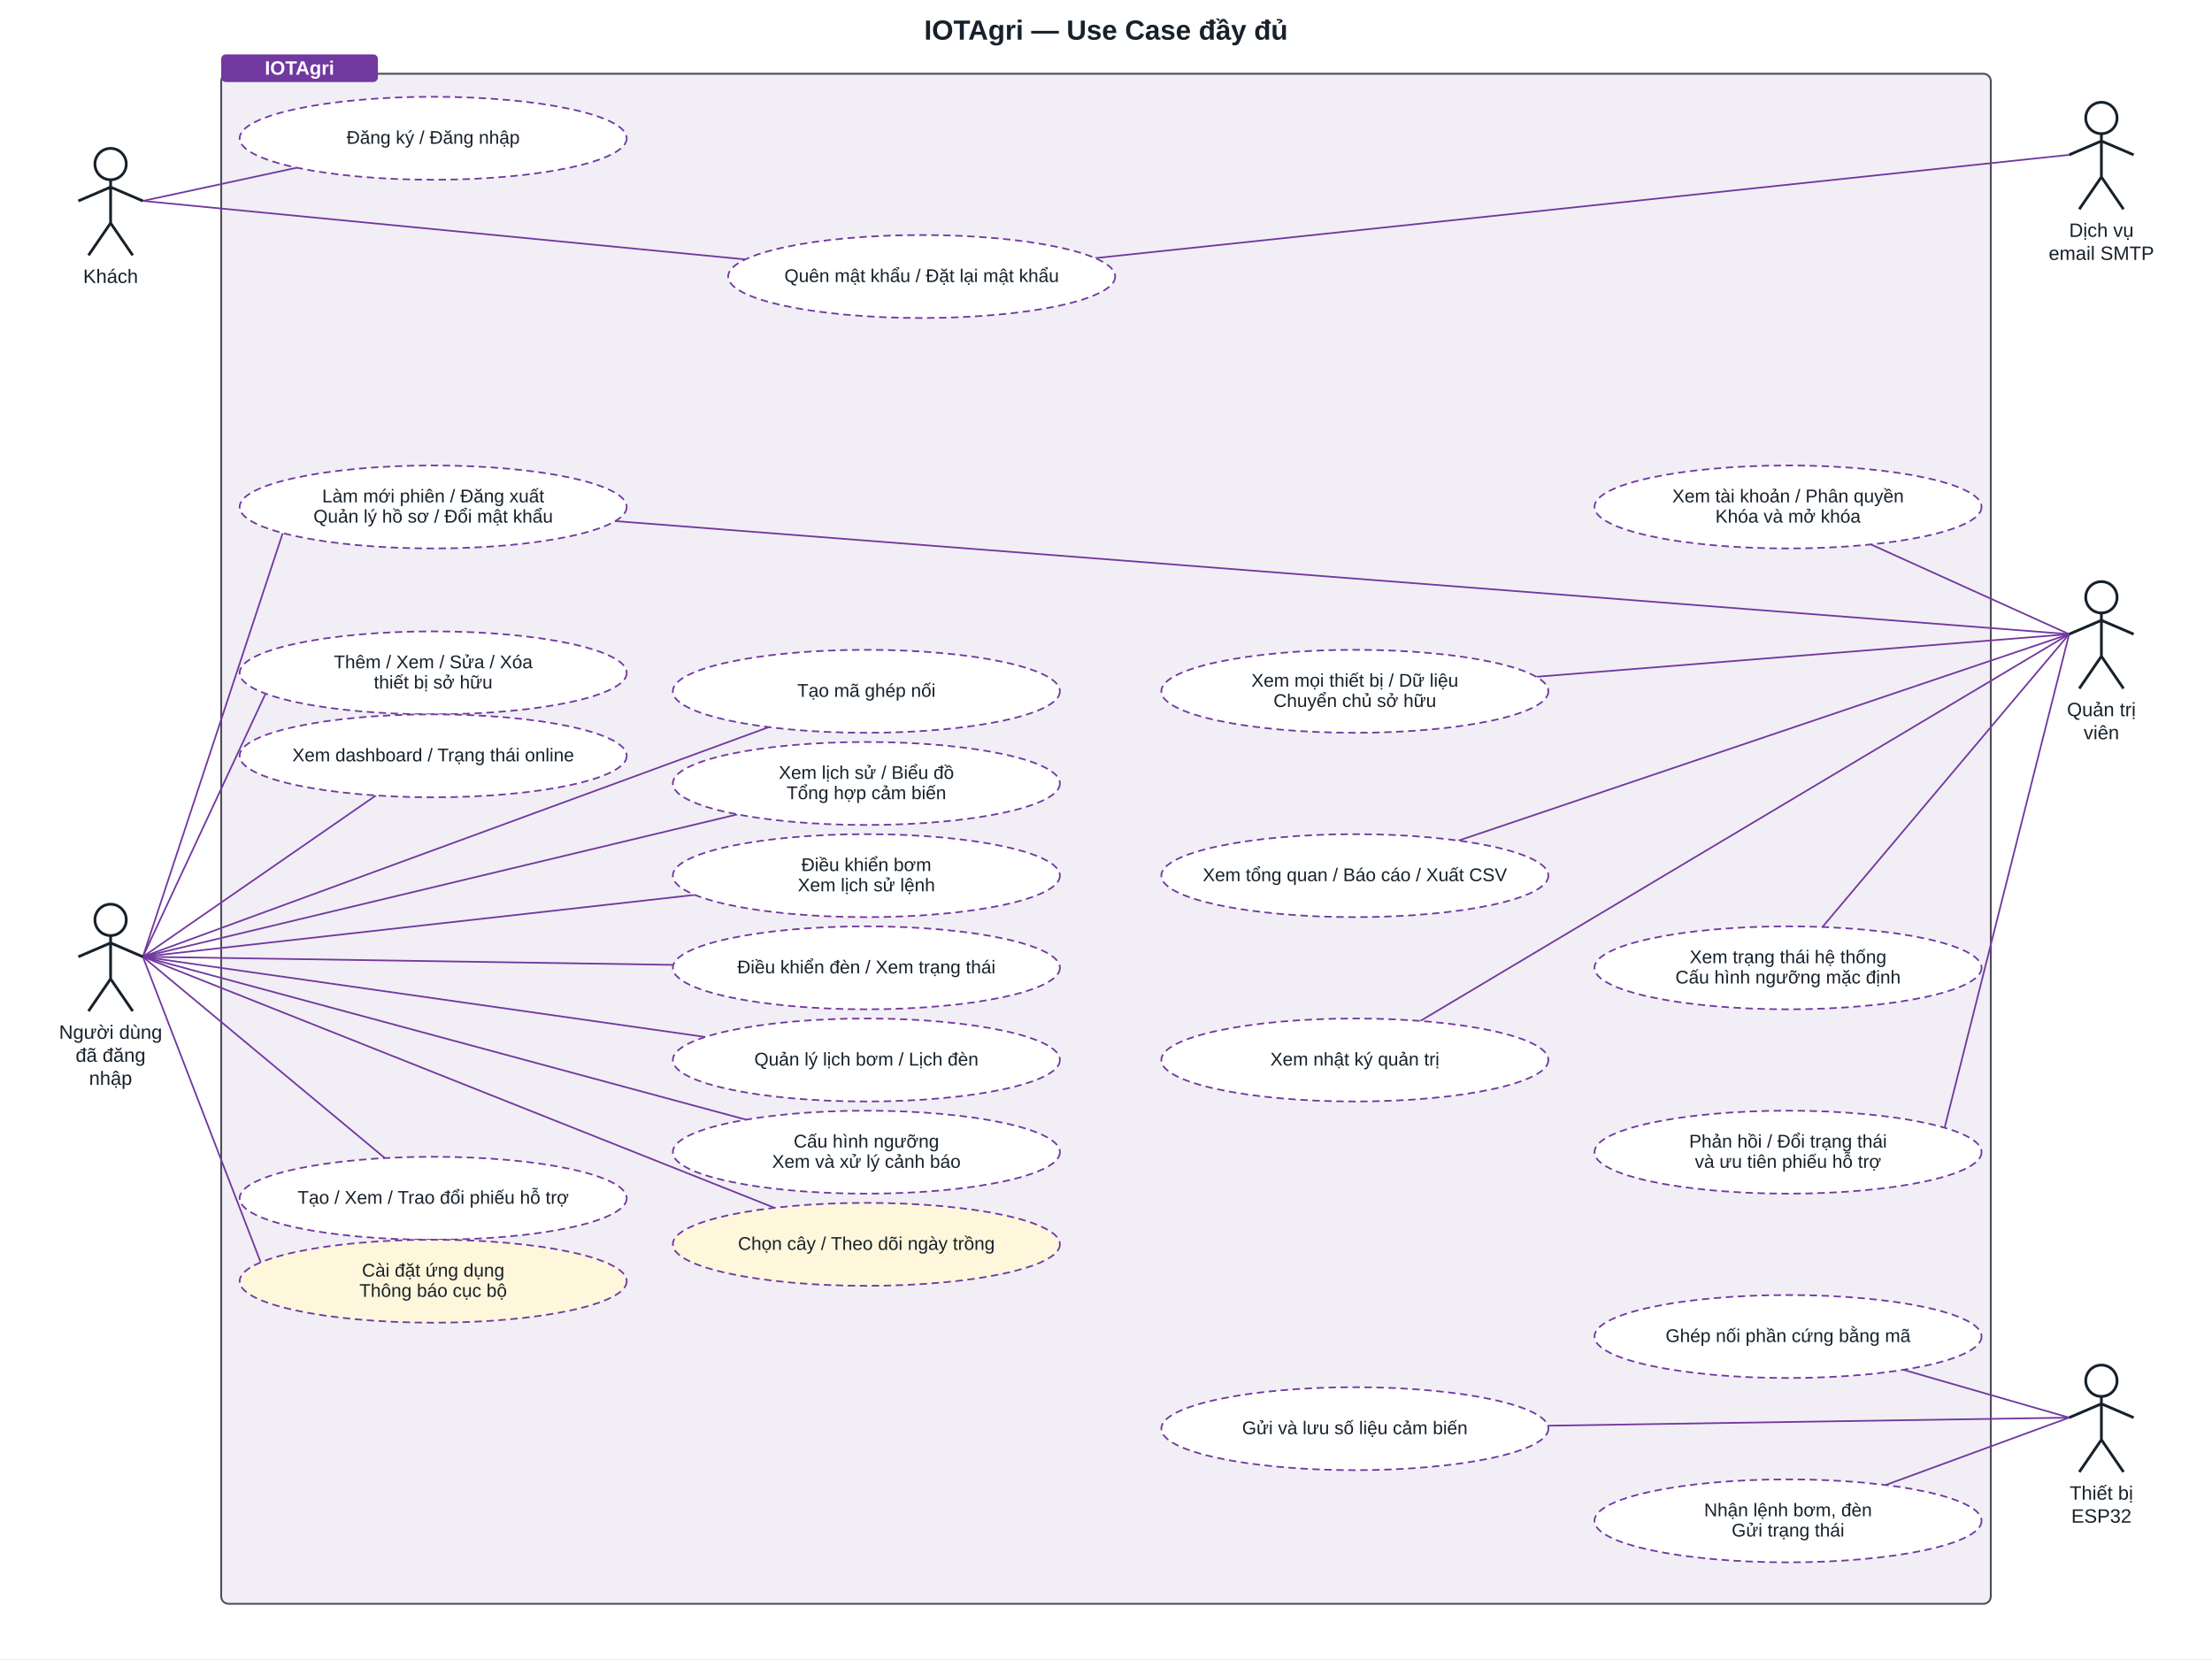
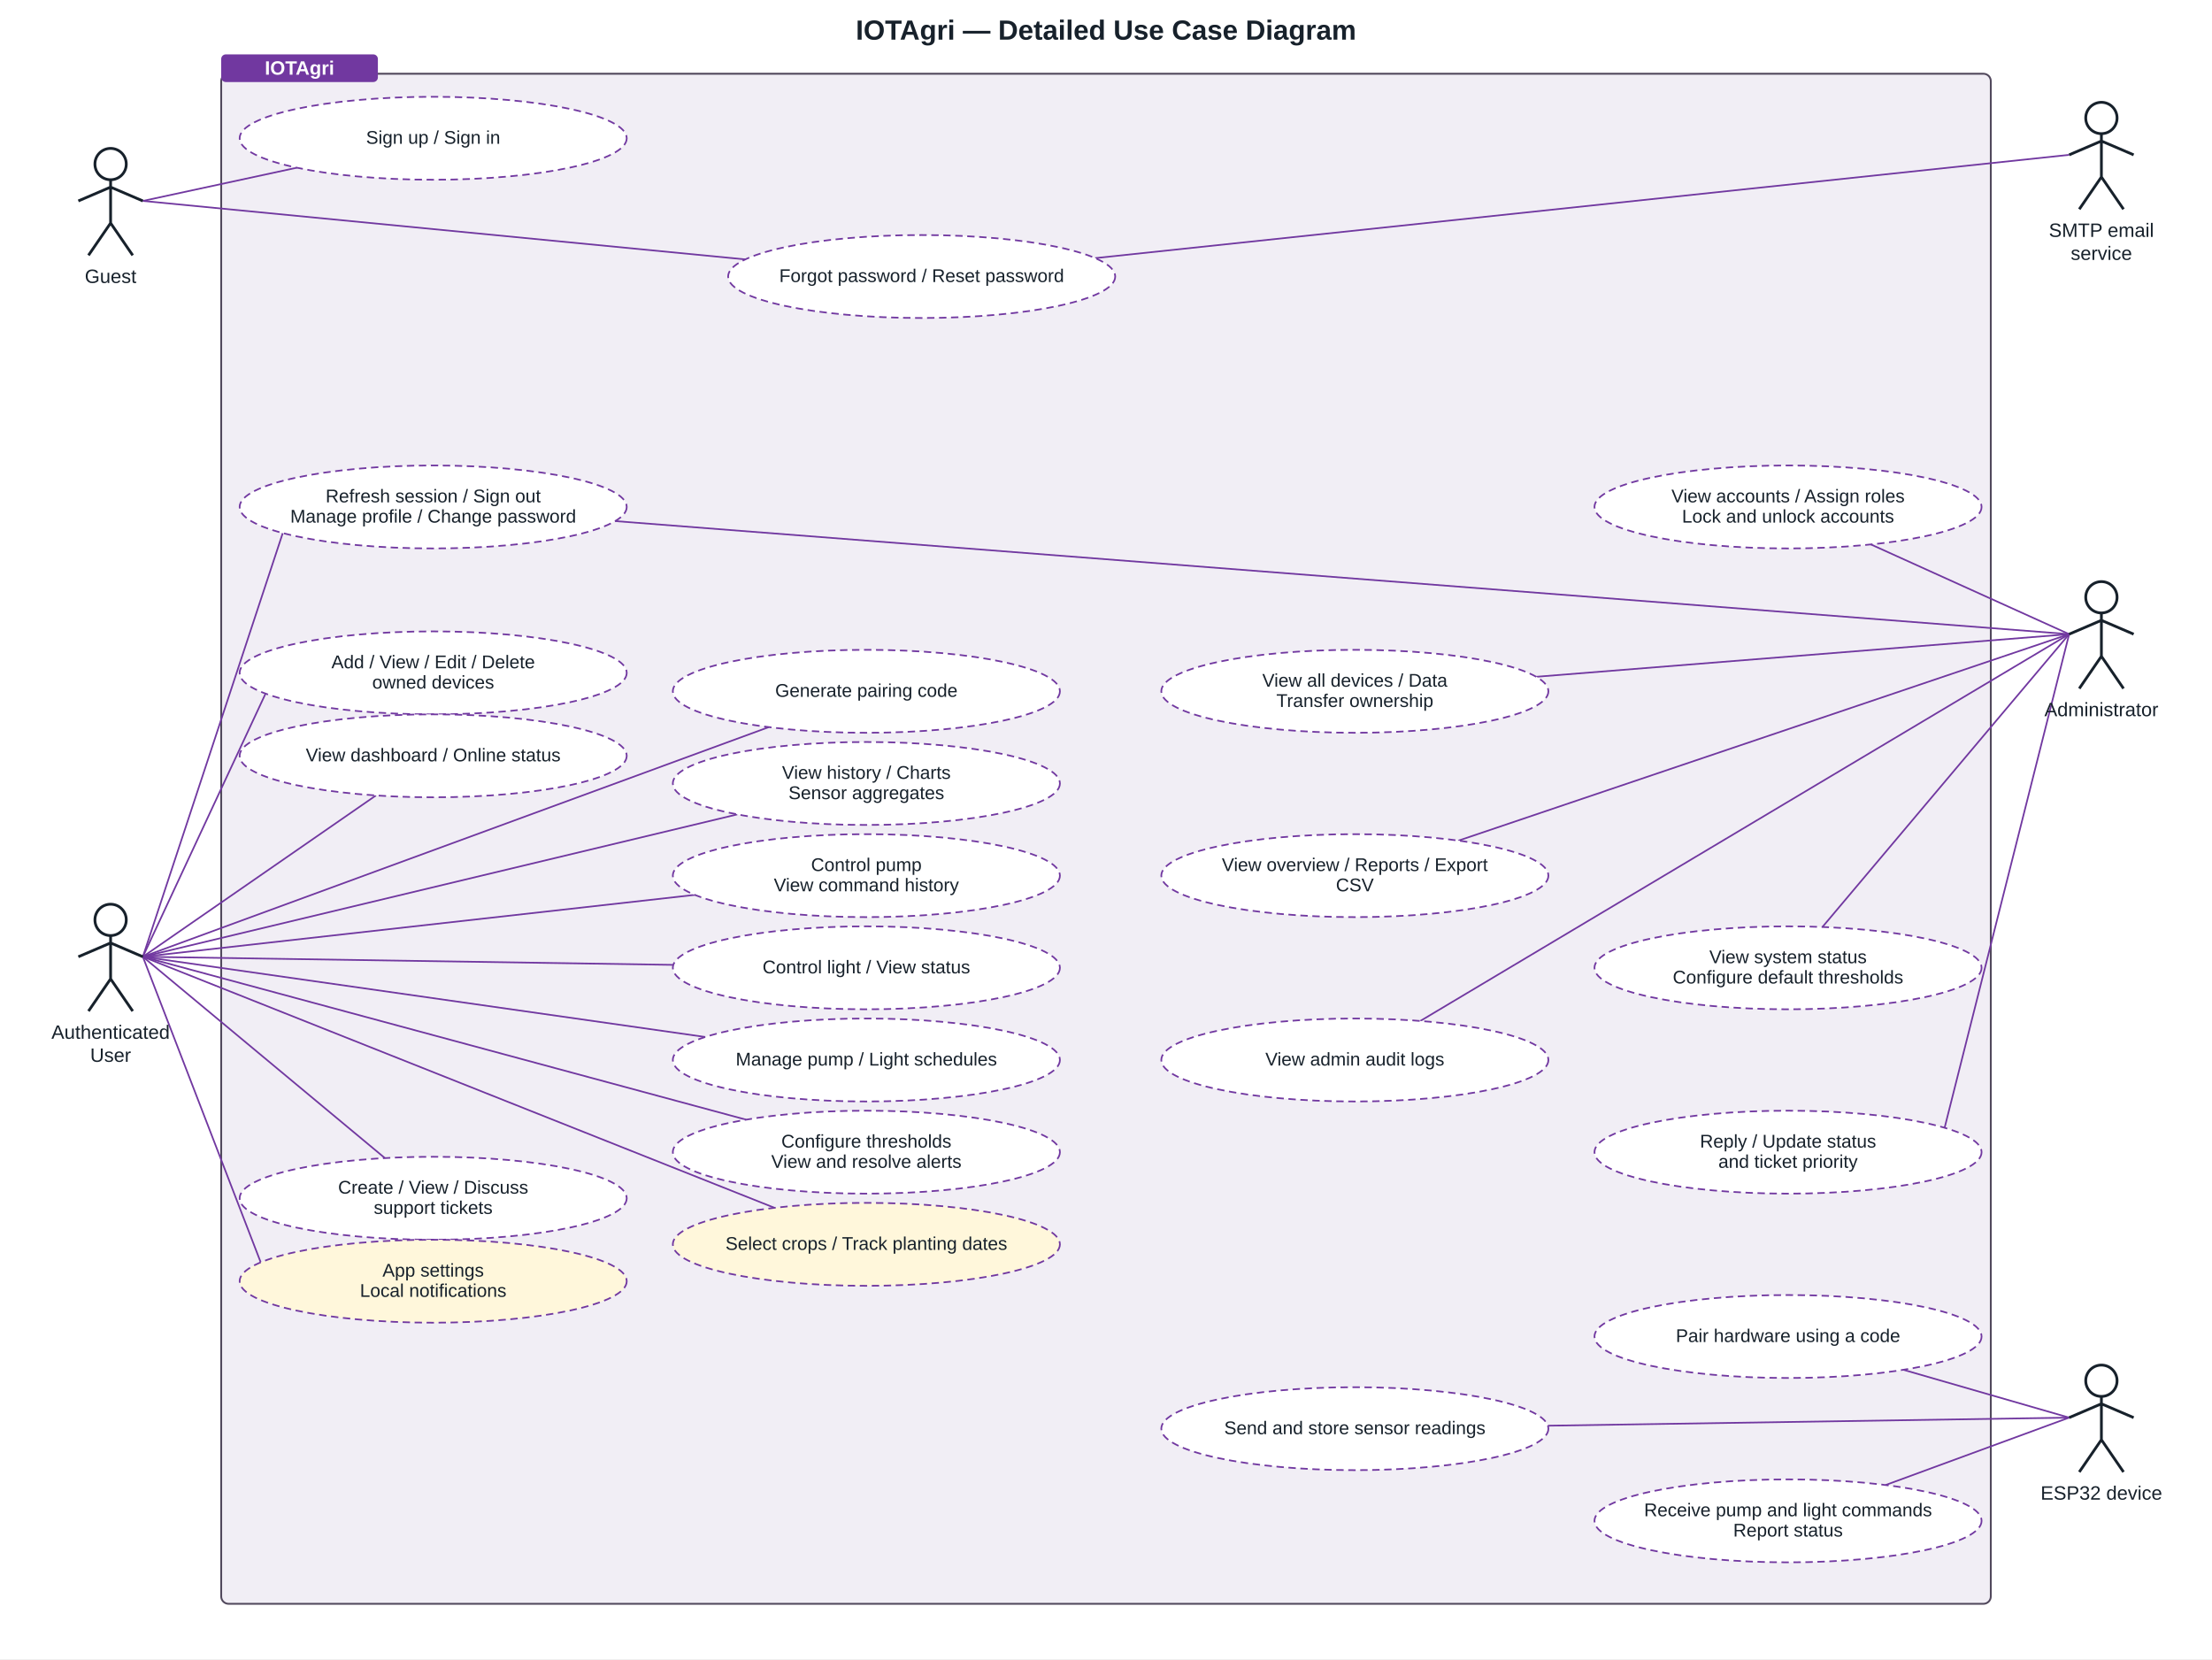
<svg xmlns="http://www.w3.org/2000/svg" width="2400" height="1800" viewBox="0 0 2400 1800" role="img" aria-labelledby="title desc">
  <rect width="100%" height="100%" fill="white" />
  <g font-family="Arial, sans-serif" fill="#17212b">
-     <text x="1200" y="43" text-anchor="middle" font-size="30" font-weight="bold">IOTAgri — Use Case đầy đủ</text>
+     <text x="1200" y="43" text-anchor="middle" font-size="30" font-weight="bold">IOTAgri — Detailed Use Case Diagram</text>
    <rect data-system="IOTAgri" x="240" y="80" width="1920" height="1660" rx="8" fill="#f1eef5" stroke="#51485c" stroke-width="2" />
    <rect x="240" y="59" width="170" height="30" rx="5" fill="#7138a0" />
    <g fill="white">
      <text x="325" y="81" text-anchor="middle" font-size="21" font-weight="bold">IOTAgri</text>
    </g>
    <line data-actor="Guest" data-usecase="GuestUC1" x1="155" y1="218" x2="322.06" y2="181.94" stroke="#7138a0" stroke-width="1.8" />
    <line data-actor="Guest" data-usecase="GuestUC2" x1="155" y1="218" x2="808.70" y2="281.44" stroke="#7138a0" stroke-width="1.8" />
    <line data-actor="User" data-usecase="UserUC1" x1="155" y1="1038" x2="306.80" y2="578.32" stroke="#7138a0" stroke-width="1.8" />
    <line data-actor="User" data-usecase="UserUC2" x1="155" y1="1038" x2="288.13" y2="752.50" stroke="#7138a0" stroke-width="1.8" />
    <line data-actor="User" data-usecase="UserUC3" x1="155" y1="1038" x2="834.09" y2="788.86" stroke="#7138a0" stroke-width="1.8" />
    <line data-actor="User" data-usecase="UserUC4" x1="155" y1="1038" x2="407.89" y2="862.99" stroke="#7138a0" stroke-width="1.8" />
    <line data-actor="User" data-usecase="UserUC5" x1="155" y1="1038" x2="799.97" y2="883.54" stroke="#7138a0" stroke-width="1.8" />
    <line data-actor="User" data-usecase="UserUC6" x1="155" y1="1038" x2="753.92" y2="970.86" stroke="#7138a0" stroke-width="1.8" />
    <line data-actor="User" data-usecase="UserUC7" x1="155" y1="1038" x2="730.53" y2="1046.80" stroke="#7138a0" stroke-width="1.8" />
    <line data-actor="User" data-usecase="UserUC8" x1="155" y1="1038" x2="765.20" y2="1125.06" stroke="#7138a0" stroke-width="1.8" />
    <line data-actor="User" data-usecase="UserUC9" x1="155" y1="1038" x2="809.47" y2="1214.75" stroke="#7138a0" stroke-width="1.8" />
    <line data-actor="User" data-usecase="UserUC10" x1="155" y1="1038" x2="417.61" y2="1256.42" stroke="#7138a0" stroke-width="1.8" />
    <line data-actor="User" data-usecase="UserUC11" x1="155" y1="1038" x2="840.34" y2="1310.39" stroke="#7138a0" stroke-width="1.8" />
    <line data-actor="User" data-usecase="UserUC12" x1="155" y1="1038" x2="282.89" y2="1369.57" stroke="#7138a0" stroke-width="1.8" />
    <line data-actor="Admin" data-usecase="UserUC1" x1="2245" y1="688" x2="667.41" y2="565.35" stroke="#7138a0" stroke-width="1.8" />
    <line data-actor="Admin" data-usecase="AdminUC2" x1="2245" y1="688" x2="2029.89" y2="590.67" stroke="#7138a0" stroke-width="1.8" />
    <line data-actor="Admin" data-usecase="AdminUC3" x1="2245" y1="688" x2="1666.74" y2="734.26" stroke="#7138a0" stroke-width="1.8" />
    <line data-actor="Admin" data-usecase="AdminUC4" x1="2245" y1="688" x2="1582.43" y2="911.99" stroke="#7138a0" stroke-width="1.8" />
    <line data-actor="Admin" data-usecase="AdminUC5" x1="2245" y1="688" x2="1977.31" y2="1005.72" stroke="#7138a0" stroke-width="1.8" />
    <line data-actor="Admin" data-usecase="AdminUC6" x1="2245" y1="688" x2="1541.04" y2="1107.65" stroke="#7138a0" stroke-width="1.8" />
    <line data-actor="Admin" data-usecase="AdminUC7" x1="2245" y1="688" x2="2109.89" y2="1223.55" stroke="#7138a0" stroke-width="1.8" />
    <line data-actor="ESP" data-usecase="ESPUC1" x1="2245" y1="1538" x2="2065.21" y2="1486.13" stroke="#7138a0" stroke-width="1.8" />
    <line data-actor="ESP" data-usecase="ESPUC2" x1="2245" y1="1538" x2="1679.45" y2="1546.76" stroke="#7138a0" stroke-width="1.8" />
    <line data-actor="ESP" data-usecase="ESPUC3" x1="2245" y1="1538" x2="2045.84" y2="1611.13" stroke="#7138a0" stroke-width="1.8" />
    <line data-actor="SMTP" data-usecase="GuestUC2" x1="2245" y1="168" x2="1188.22" y2="280.04" stroke="#7138a0" stroke-width="1.8" />
    <g data-usecase="GuestUC1">
      <ellipse cx="470" cy="150" rx="210" ry="45" fill="#FFFFFF" stroke="#7138a0" stroke-width="1.8" stroke-dasharray="8 5" />
-       <text x="470" y="156.0" text-anchor="middle" font-size="20" font-weight="normal">Đăng ký / Đăng nhập</text>
+       <text x="470" y="156.0" text-anchor="middle" font-size="20" font-weight="normal">Sign up / Sign in</text>
    </g>
    <g data-usecase="GuestUC2">
      <ellipse cx="1000" cy="300" rx="210" ry="45" fill="#FFFFFF" stroke="#7138a0" stroke-width="1.8" stroke-dasharray="8 5" />
-       <text x="1000" y="306.0" text-anchor="middle" font-size="20" font-weight="normal">Quên mật khẩu / Đặt lại mật khẩu</text>
+       <text x="1000" y="306.0" text-anchor="middle" font-size="20" font-weight="normal">Forgot password / Reset password</text>
    </g>
    <g data-usecase="UserUC1">
      <ellipse cx="470" cy="550" rx="210" ry="45" fill="#FFFFFF" stroke="#7138a0" stroke-width="1.8" stroke-dasharray="8 5" />
-       <text x="470" y="545.0" text-anchor="middle" font-size="20" font-weight="normal">Làm mới phiên / Đăng xuất</text>
-       <text x="470" y="567.0" text-anchor="middle" font-size="20" font-weight="normal">Quản lý hồ sơ / Đổi mật khẩu</text>
+       <text x="470" y="545.0" text-anchor="middle" font-size="20" font-weight="normal">Refresh session / Sign out</text>
+       <text x="470" y="567.0" text-anchor="middle" font-size="20" font-weight="normal">Manage profile / Change password</text>
    </g>
    <g data-usecase="UserUC2">
      <ellipse cx="470" cy="730" rx="210" ry="45" fill="#FFFFFF" stroke="#7138a0" stroke-width="1.8" stroke-dasharray="8 5" />
-       <text x="470" y="725.0" text-anchor="middle" font-size="20" font-weight="normal">Thêm / Xem / Sửa / Xóa</text>
-       <text x="470" y="747.0" text-anchor="middle" font-size="20" font-weight="normal">thiết bị sở hữu</text>
+       <text x="470" y="725.0" text-anchor="middle" font-size="20" font-weight="normal">Add / View / Edit / Delete</text>
+       <text x="470" y="747.0" text-anchor="middle" font-size="20" font-weight="normal">owned devices</text>
    </g>
    <g data-usecase="UserUC3">
      <ellipse cx="940" cy="750" rx="210" ry="45" fill="#FFFFFF" stroke="#7138a0" stroke-width="1.8" stroke-dasharray="8 5" />
-       <text x="940" y="756.0" text-anchor="middle" font-size="20" font-weight="normal">Tạo mã ghép nối</text>
+       <text x="940" y="756.0" text-anchor="middle" font-size="20" font-weight="normal">Generate pairing code</text>
    </g>
    <g data-usecase="UserUC4">
      <ellipse cx="470" cy="820" rx="210" ry="45" fill="#FFFFFF" stroke="#7138a0" stroke-width="1.8" stroke-dasharray="8 5" />
-       <text x="470" y="826.0" text-anchor="middle" font-size="20" font-weight="normal">Xem dashboard / Trạng thái online</text>
+       <text x="470" y="826.0" text-anchor="middle" font-size="20" font-weight="normal">View dashboard / Online status</text>
    </g>
    <g data-usecase="UserUC5">
      <ellipse cx="940" cy="850" rx="210" ry="45" fill="#FFFFFF" stroke="#7138a0" stroke-width="1.8" stroke-dasharray="8 5" />
-       <text x="940" y="845.0" text-anchor="middle" font-size="20" font-weight="normal">Xem lịch sử / Biểu đồ</text>
-       <text x="940" y="867.0" text-anchor="middle" font-size="20" font-weight="normal">Tổng hợp cảm biến</text>
+       <text x="940" y="845.0" text-anchor="middle" font-size="20" font-weight="normal">View history / Charts</text>
+       <text x="940" y="867.0" text-anchor="middle" font-size="20" font-weight="normal">Sensor aggregates</text>
    </g>
    <g data-usecase="UserUC6">
      <ellipse cx="940" cy="950" rx="210" ry="45" fill="#FFFFFF" stroke="#7138a0" stroke-width="1.8" stroke-dasharray="8 5" />
-       <text x="940" y="945.0" text-anchor="middle" font-size="20" font-weight="normal">Điều khiển bơm</text>
-       <text x="940" y="967.0" text-anchor="middle" font-size="20" font-weight="normal">Xem lịch sử lệnh</text>
+       <text x="940" y="945.0" text-anchor="middle" font-size="20" font-weight="normal">Control pump</text>
+       <text x="940" y="967.0" text-anchor="middle" font-size="20" font-weight="normal">View command history</text>
    </g>
    <g data-usecase="UserUC7">
      <ellipse cx="940" cy="1050" rx="210" ry="45" fill="#FFFFFF" stroke="#7138a0" stroke-width="1.8" stroke-dasharray="8 5" />
-       <text x="940" y="1056.0" text-anchor="middle" font-size="20" font-weight="normal">Điều khiển đèn / Xem trạng thái</text>
+       <text x="940" y="1056.0" text-anchor="middle" font-size="20" font-weight="normal">Control light / View status</text>
    </g>
    <g data-usecase="UserUC8">
      <ellipse cx="940" cy="1150" rx="210" ry="45" fill="#FFFFFF" stroke="#7138a0" stroke-width="1.8" stroke-dasharray="8 5" />
-       <text x="940" y="1156.0" text-anchor="middle" font-size="20" font-weight="normal">Quản lý lịch bơm / Lịch đèn</text>
+       <text x="940" y="1156.0" text-anchor="middle" font-size="20" font-weight="normal">Manage pump / Light schedules</text>
    </g>
    <g data-usecase="UserUC9">
      <ellipse cx="940" cy="1250" rx="210" ry="45" fill="#FFFFFF" stroke="#7138a0" stroke-width="1.8" stroke-dasharray="8 5" />
-       <text x="940" y="1245.0" text-anchor="middle" font-size="20" font-weight="normal">Cấu hình ngưỡng</text>
-       <text x="940" y="1267.0" text-anchor="middle" font-size="20" font-weight="normal">Xem và xử lý cảnh báo</text>
+       <text x="940" y="1245.0" text-anchor="middle" font-size="20" font-weight="normal">Configure thresholds</text>
+       <text x="940" y="1267.0" text-anchor="middle" font-size="20" font-weight="normal">View and resolve alerts</text>
    </g>
    <g data-usecase="UserUC10">
      <ellipse cx="470" cy="1300" rx="210" ry="45" fill="#FFFFFF" stroke="#7138a0" stroke-width="1.8" stroke-dasharray="8 5" />
-       <text x="470" y="1306.0" text-anchor="middle" font-size="20" font-weight="normal">Tạo / Xem / Trao đổi phiếu hỗ trợ</text>
+       <text x="470" y="1295.0" text-anchor="middle" font-size="20" font-weight="normal">Create / View / Discuss</text>
+       <text x="470" y="1317.0" text-anchor="middle" font-size="20" font-weight="normal">support tickets</text>
    </g>
    <g data-usecase="UserUC11">
      <ellipse cx="940" cy="1350" rx="210" ry="45" fill="#FFF7DB" stroke="#7138a0" stroke-width="1.8" stroke-dasharray="8 5" />
-       <text x="940" y="1356.0" text-anchor="middle" font-size="20" font-weight="normal">Chọn cây / Theo dõi ngày trồng</text>
+       <text x="940" y="1356.0" text-anchor="middle" font-size="20" font-weight="normal">Select crops / Track planting dates</text>
    </g>
    <g data-usecase="UserUC12">
      <ellipse cx="470" cy="1390" rx="210" ry="45" fill="#FFF7DB" stroke="#7138a0" stroke-width="1.8" stroke-dasharray="8 5" />
-       <text x="470" y="1385.0" text-anchor="middle" font-size="20" font-weight="normal">Cài đặt ứng dụng</text>
-       <text x="470" y="1407.0" text-anchor="middle" font-size="20" font-weight="normal">Thông báo cục bộ</text>
+       <text x="470" y="1385.0" text-anchor="middle" font-size="20" font-weight="normal">App settings</text>
+       <text x="470" y="1407.0" text-anchor="middle" font-size="20" font-weight="normal">Local notifications</text>
    </g>
    <g data-usecase="AdminUC2">
      <ellipse cx="1940" cy="550" rx="210" ry="45" fill="#FFFFFF" stroke="#7138a0" stroke-width="1.8" stroke-dasharray="8 5" />
-       <text x="1940" y="545.0" text-anchor="middle" font-size="20" font-weight="normal">Xem tài khoản / Phân quyền</text>
-       <text x="1940" y="567.0" text-anchor="middle" font-size="20" font-weight="normal">Khóa và mở khóa</text>
+       <text x="1940" y="545.0" text-anchor="middle" font-size="20" font-weight="normal">View accounts / Assign roles</text>
+       <text x="1940" y="567.0" text-anchor="middle" font-size="20" font-weight="normal">Lock and unlock accounts</text>
    </g>
    <g data-usecase="AdminUC3">
      <ellipse cx="1470" cy="750" rx="210" ry="45" fill="#FFFFFF" stroke="#7138a0" stroke-width="1.8" stroke-dasharray="8 5" />
-       <text x="1470" y="745.0" text-anchor="middle" font-size="20" font-weight="normal">Xem mọi thiết bị / Dữ liệu</text>
-       <text x="1470" y="767.0" text-anchor="middle" font-size="20" font-weight="normal">Chuyển chủ sở hữu</text>
+       <text x="1470" y="745.0" text-anchor="middle" font-size="20" font-weight="normal">View all devices / Data</text>
+       <text x="1470" y="767.0" text-anchor="middle" font-size="20" font-weight="normal">Transfer ownership</text>
    </g>
    <g data-usecase="AdminUC4">
      <ellipse cx="1470" cy="950" rx="210" ry="45" fill="#FFFFFF" stroke="#7138a0" stroke-width="1.8" stroke-dasharray="8 5" />
-       <text x="1470" y="956.0" text-anchor="middle" font-size="20" font-weight="normal">Xem tổng quan / Báo cáo / Xuất CSV</text>
+       <text x="1470" y="945.0" text-anchor="middle" font-size="20" font-weight="normal">View overview / Reports / Export</text>
+       <text x="1470" y="967.0" text-anchor="middle" font-size="20" font-weight="normal">CSV</text>
    </g>
    <g data-usecase="AdminUC5">
      <ellipse cx="1940" cy="1050" rx="210" ry="45" fill="#FFFFFF" stroke="#7138a0" stroke-width="1.8" stroke-dasharray="8 5" />
-       <text x="1940" y="1045.0" text-anchor="middle" font-size="20" font-weight="normal">Xem trạng thái hệ thống</text>
-       <text x="1940" y="1067.0" text-anchor="middle" font-size="20" font-weight="normal">Cấu hình ngưỡng mặc định</text>
+       <text x="1940" y="1045.0" text-anchor="middle" font-size="20" font-weight="normal">View system status</text>
+       <text x="1940" y="1067.0" text-anchor="middle" font-size="20" font-weight="normal">Configure default thresholds</text>
    </g>
    <g data-usecase="AdminUC6">
      <ellipse cx="1470" cy="1150" rx="210" ry="45" fill="#FFFFFF" stroke="#7138a0" stroke-width="1.8" stroke-dasharray="8 5" />
-       <text x="1470" y="1156.0" text-anchor="middle" font-size="20" font-weight="normal">Xem nhật ký quản trị</text>
+       <text x="1470" y="1156.0" text-anchor="middle" font-size="20" font-weight="normal">View admin audit logs</text>
    </g>
    <g data-usecase="AdminUC7">
      <ellipse cx="1940" cy="1250" rx="210" ry="45" fill="#FFFFFF" stroke="#7138a0" stroke-width="1.8" stroke-dasharray="8 5" />
-       <text x="1940" y="1245.0" text-anchor="middle" font-size="20" font-weight="normal">Phản hồi / Đổi trạng thái</text>
-       <text x="1940" y="1267.0" text-anchor="middle" font-size="20" font-weight="normal">và ưu tiên phiếu hỗ trợ</text>
+       <text x="1940" y="1245.0" text-anchor="middle" font-size="20" font-weight="normal">Reply / Update status</text>
+       <text x="1940" y="1267.0" text-anchor="middle" font-size="20" font-weight="normal">and ticket priority</text>
    </g>
    <g data-usecase="ESPUC1">
      <ellipse cx="1940" cy="1450" rx="210" ry="45" fill="#FFFFFF" stroke="#7138a0" stroke-width="1.8" stroke-dasharray="8 5" />
-       <text x="1940" y="1456.0" text-anchor="middle" font-size="20" font-weight="normal">Ghép nối phần cứng bằng mã</text>
+       <text x="1940" y="1456.0" text-anchor="middle" font-size="20" font-weight="normal">Pair hardware using a code</text>
    </g>
    <g data-usecase="ESPUC2">
      <ellipse cx="1470" cy="1550" rx="210" ry="45" fill="#FFFFFF" stroke="#7138a0" stroke-width="1.8" stroke-dasharray="8 5" />
-       <text x="1470" y="1556.0" text-anchor="middle" font-size="20" font-weight="normal">Gửi và lưu số liệu cảm biến</text>
+       <text x="1470" y="1556.0" text-anchor="middle" font-size="20" font-weight="normal">Send and store sensor readings</text>
    </g>
    <g data-usecase="ESPUC3">
      <ellipse cx="1940" cy="1650" rx="210" ry="45" fill="#FFFFFF" stroke="#7138a0" stroke-width="1.8" stroke-dasharray="8 5" />
-       <text x="1940" y="1645.0" text-anchor="middle" font-size="20" font-weight="normal">Nhận lệnh bơm, đèn</text>
-       <text x="1940" y="1667.0" text-anchor="middle" font-size="20" font-weight="normal">Gửi trạng thái</text>
+       <text x="1940" y="1645.0" text-anchor="middle" font-size="20" font-weight="normal">Receive pump and light commands</text>
+       <text x="1940" y="1667.0" text-anchor="middle" font-size="20" font-weight="normal">Report status</text>
    </g>
    <g data-actor="Guest">
      <g fill="none" stroke="#17212b" stroke-width="3">
        <circle cx="120" cy="178" r="17" />
        <path d="M120 195 V242 M85 218 L120 203 L155 218 M120 242 L96 277 M120 242 L144 277" />
      </g>
-       <text x="120" y="307" text-anchor="middle" font-size="21" font-weight="normal">Khách</text>
+       <text x="120" y="307" text-anchor="middle" font-size="21" font-weight="normal">Guest</text>
    </g>
    <g data-actor="User">
      <g fill="none" stroke="#17212b" stroke-width="3">
        <circle cx="120" cy="998" r="17" />
        <path d="M120 1015 V1062 M85 1038 L120 1023 L155 1038 M120 1062 L96 1097 M120 1062 L144 1097" />
      </g>
-       <text x="120" y="1127" text-anchor="middle" font-size="21" font-weight="normal">Người dùng</text>
-       <text x="120" y="1152" text-anchor="middle" font-size="21" font-weight="normal">đã đăng</text>
-       <text x="120" y="1177" text-anchor="middle" font-size="21" font-weight="normal">nhập</text>
+       <text x="120" y="1127" text-anchor="middle" font-size="21" font-weight="normal">Authenticated</text>
+       <text x="120" y="1152" text-anchor="middle" font-size="21" font-weight="normal">User</text>
    </g>
    <g data-actor="Admin">
      <g fill="none" stroke="#17212b" stroke-width="3">
        <circle cx="2280" cy="648" r="17" />
        <path d="M2280 665 V712 M2245 688 L2280 673 L2315 688 M2280 712 L2256 747 M2280 712 L2304 747" />
      </g>
-       <text x="2280" y="777" text-anchor="middle" font-size="21" font-weight="normal">Quản trị</text>
-       <text x="2280" y="802" text-anchor="middle" font-size="21" font-weight="normal">viên</text>
+       <text x="2280" y="777" text-anchor="middle" font-size="21" font-weight="normal">Administrator</text>
    </g>
    <g data-actor="ESP">
      <g fill="none" stroke="#17212b" stroke-width="3">
        <circle cx="2280" cy="1498" r="17" />
        <path d="M2280 1515 V1562 M2245 1538 L2280 1523 L2315 1538 M2280 1562 L2256 1597 M2280 1562 L2304 1597" />
      </g>
-       <text x="2280" y="1627" text-anchor="middle" font-size="21" font-weight="normal">Thiết bị</text>
-       <text x="2280" y="1652" text-anchor="middle" font-size="21" font-weight="normal">ESP32</text>
+       <text x="2280" y="1627" text-anchor="middle" font-size="21" font-weight="normal">ESP32 device</text>
    </g>
    <g data-actor="SMTP">
      <g fill="none" stroke="#17212b" stroke-width="3">
        <circle cx="2280" cy="128" r="17" />
        <path d="M2280 145 V192 M2245 168 L2280 153 L2315 168 M2280 192 L2256 227 M2280 192 L2304 227" />
      </g>
-       <text x="2280" y="257" text-anchor="middle" font-size="21" font-weight="normal">Dịch vụ</text>
-       <text x="2280" y="282" text-anchor="middle" font-size="21" font-weight="normal">email SMTP</text>
+       <text x="2280" y="257" text-anchor="middle" font-size="21" font-weight="normal">SMTP email</text>
+       <text x="2280" y="282" text-anchor="middle" font-size="21" font-weight="normal">service</text>
    </g>
  </g>
</svg>
